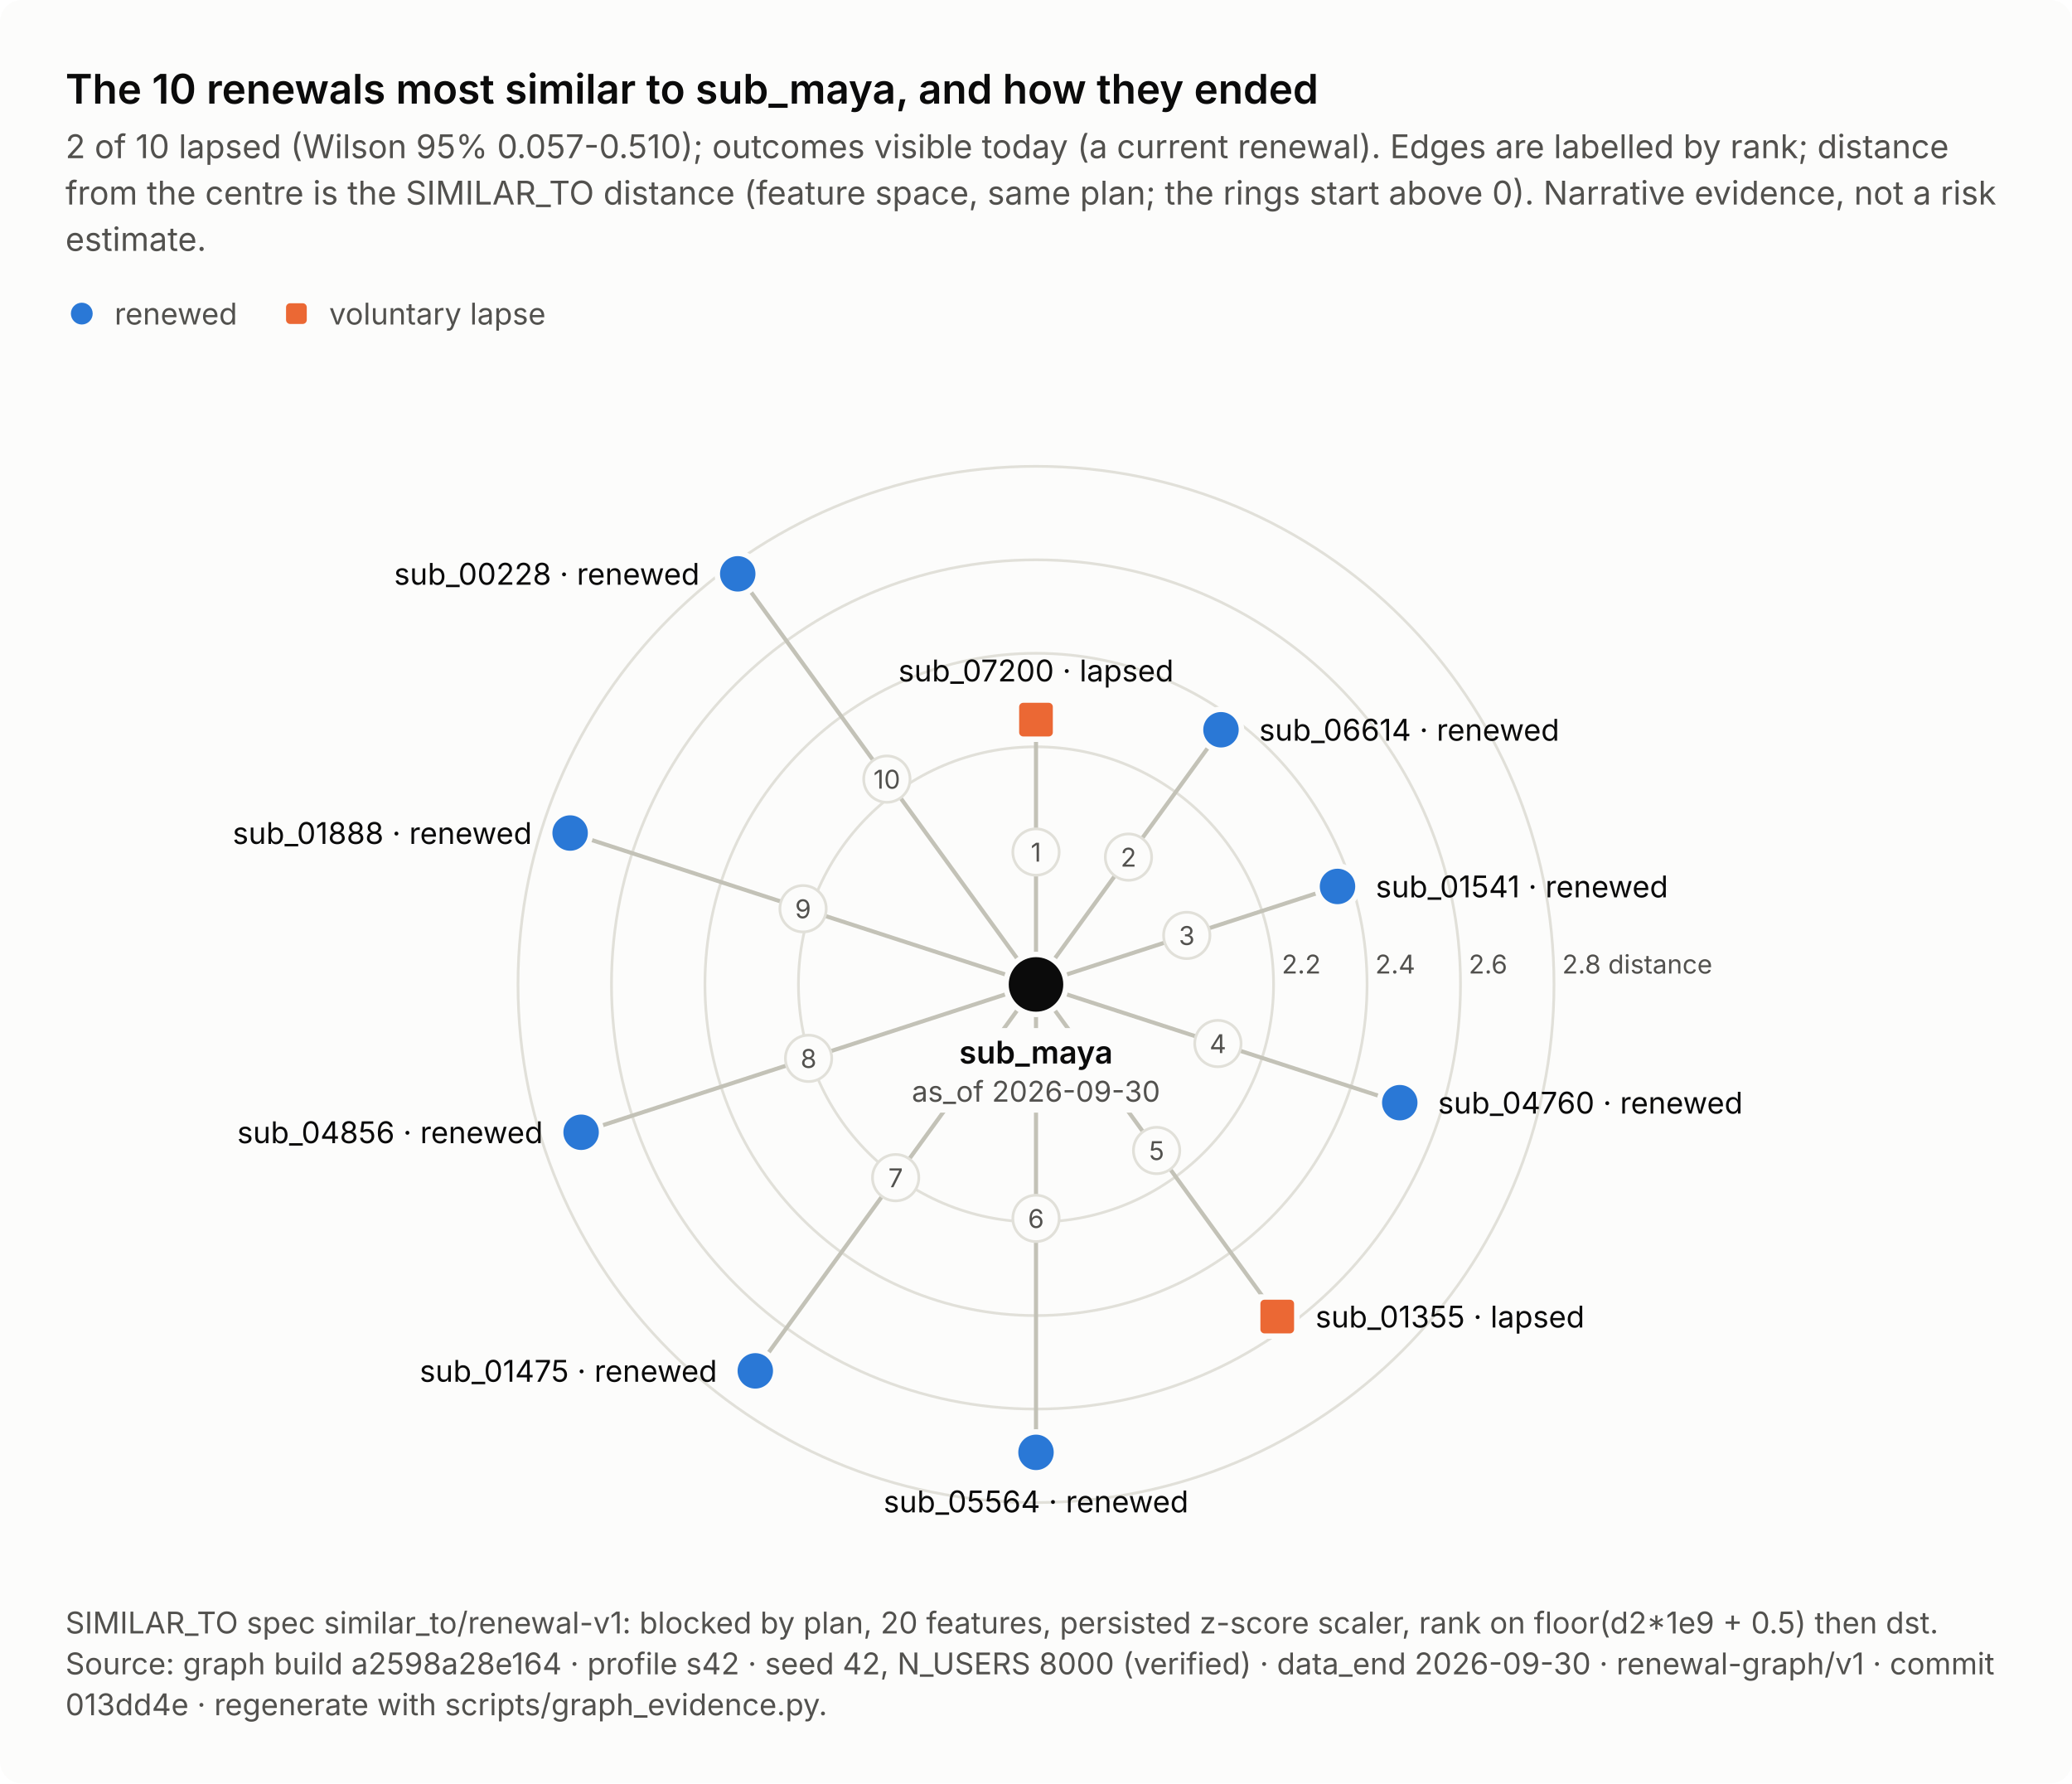
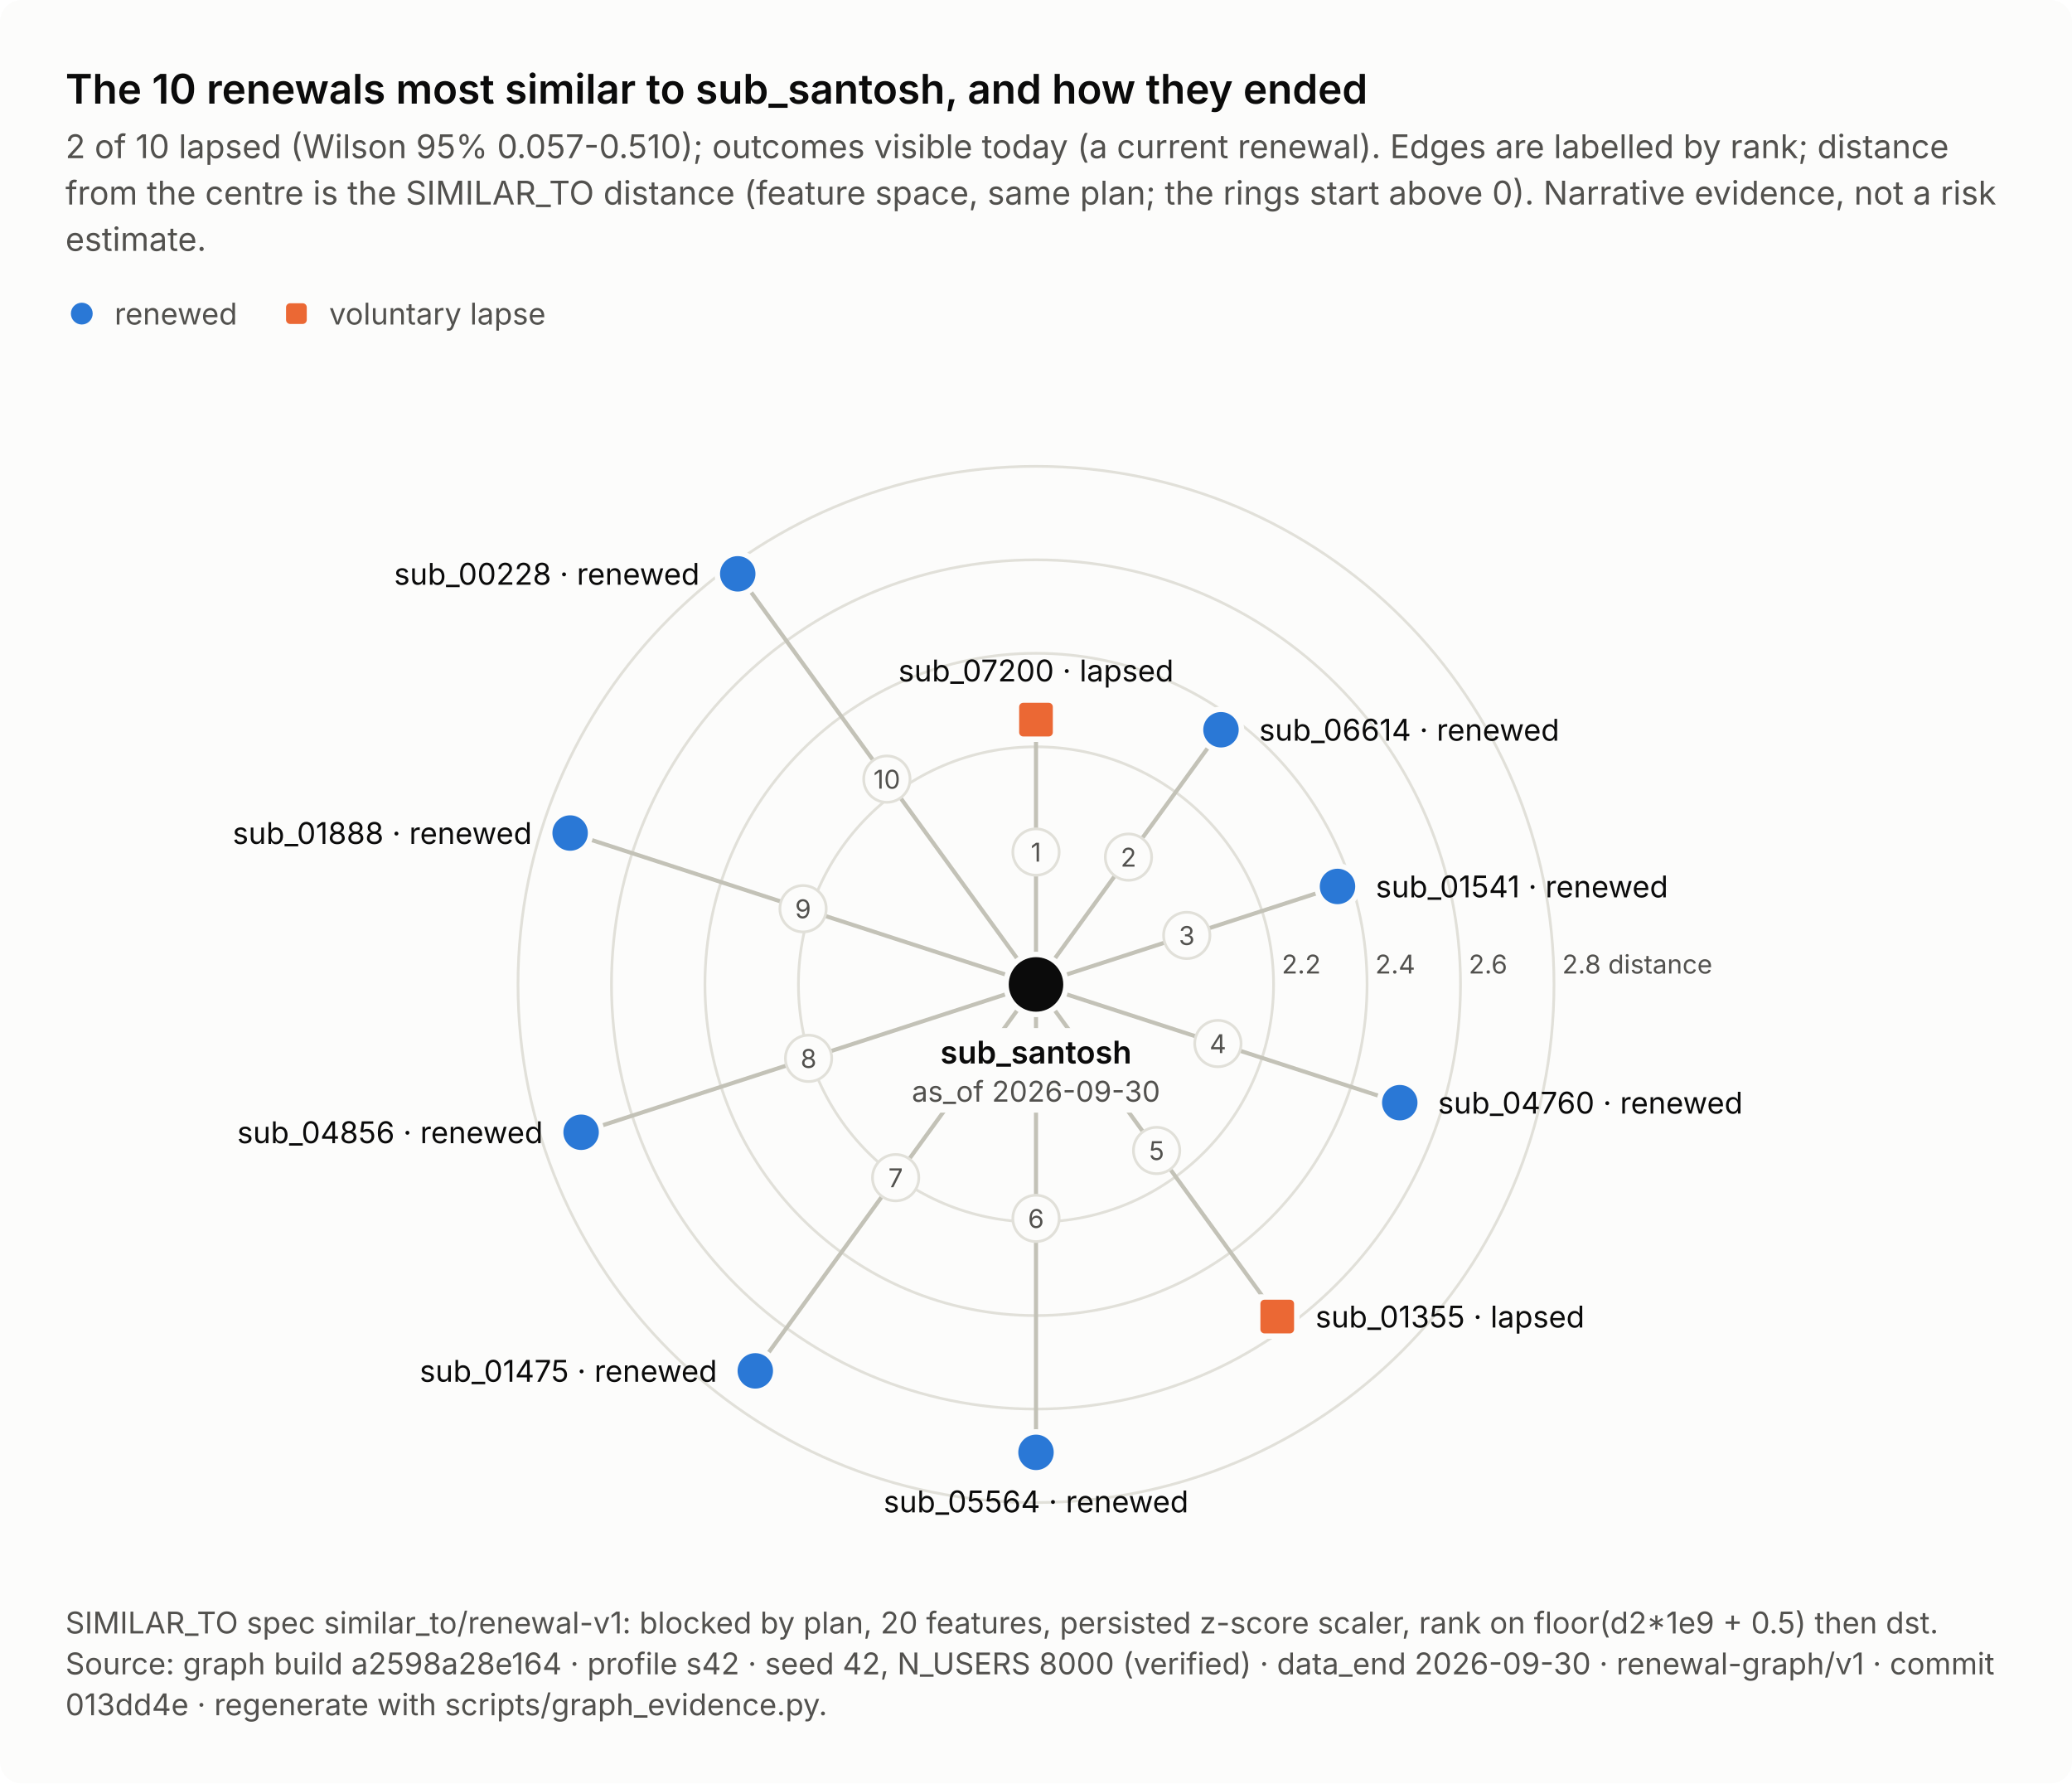
<svg xmlns="http://www.w3.org/2000/svg" width="760" height="654" viewBox="0 0 760 654" role="img" font-family="system-ui, -apple-system, 'Segoe UI', sans-serif">
  <rect width="760" height="654" rx="8" fill="#fcfcfb" />
-   <text x="24" y="38" font-size="15" fill="#0b0b0b" font-weight="600">The 10 renewals most similar to sub_maya, and how they ended</text>
+   <text x="24" y="38" font-size="15" fill="#0b0b0b" font-weight="600">The 10 renewals most similar to sub_santosh, and how they ended</text>
  <text x="24" y="58" font-size="12" fill="#52514e">2 of 10 lapsed (Wilson 95% 0.057-0.510); outcomes visible today (a current renewal). Edges are labelled by rank; distance</text>
  <text x="24" y="75" font-size="12" fill="#52514e">from the centre is the SIMILAR_TO distance (feature space, same plan; the rings start above 0). Narrative evidence, not a risk</text>
  <text x="24" y="92" font-size="12" fill="#52514e">estimate.</text>
  <circle cx="30" cy="115" r="6" fill="#fcfcfb" />
  <circle cx="30" cy="115" r="4" fill="#2a78d6" />
  <text x="42" y="119" font-size="11" fill="#52514e">renewed</text>
  <rect x="102.92" y="109.2" width="11.6" height="11.6" fill="#fcfcfb" rx="2" />
  <rect x="104.92" y="111.2" width="7.6" height="7.6" fill="#eb6834" rx="1.5" />
  <text x="120.72" y="119" font-size="11" fill="#52514e">voluntary lapse</text>
  <circle cx="380" cy="361" r="87.14" fill="none" stroke="#e1e0d9" stroke-width="1" />
  <circle cx="380" cy="361" r="121.43" fill="none" stroke="#e1e0d9" stroke-width="1" />
  <circle cx="380" cy="361" r="155.71" fill="none" stroke="#e1e0d9" stroke-width="1" />
  <circle cx="380" cy="361" r="190" fill="none" stroke="#e1e0d9" stroke-width="1" />
  <text x="470.14" y="357" font-size="9.5" fill="#52514e">2.2</text>
  <text x="504.43" y="357" font-size="9.5" fill="#52514e">2.4</text>
  <text x="538.71" y="357" font-size="9.5" fill="#52514e">2.6</text>
  <text x="573" y="357" font-size="9.5" fill="#52514e">2.8 distance</text>
  <line x1="380" y1="361" x2="380" y2="263.89" stroke="#c3c2b7" stroke-width="1.5" />
  <line x1="380" y1="361" x2="447.85" y2="267.61" stroke="#c3c2b7" stroke-width="1.5" />
  <line x1="380" y1="361" x2="490.59" y2="325.07" stroke="#c3c2b7" stroke-width="1.5" />
  <line x1="380" y1="361" x2="513.43" y2="404.36" stroke="#c3c2b7" stroke-width="1.5" />
  <line x1="380" y1="361" x2="468.49" y2="482.8" stroke="#c3c2b7" stroke-width="1.5" />
  <line x1="380" y1="361" x2="380" y2="532.59" stroke="#c3c2b7" stroke-width="1.5" />
  <line x1="380" y1="361" x2="277.04" y2="502.71" stroke="#c3c2b7" stroke-width="1.5" />
  <line x1="380" y1="361" x2="213.15" y2="415.21" stroke="#c3c2b7" stroke-width="1.5" />
  <line x1="380" y1="361" x2="209.12" y2="305.48" stroke="#c3c2b7" stroke-width="1.5" />
  <line x1="380" y1="361" x2="270.6" y2="210.43" stroke="#c3c2b7" stroke-width="1.5" />
  <circle cx="380" cy="312.45" r="8.5" fill="#fcfcfb" stroke="#e1e0d9" stroke-width="1" />
  <text x="380" y="315.95" font-size="9.5" fill="#52514e" text-anchor="middle" font-variant-numeric="tabular-nums">1</text>
  <circle cx="413.92" cy="314.31" r="8.5" fill="#fcfcfb" stroke="#e1e0d9" stroke-width="1" />
  <text x="413.92" y="317.81" font-size="9.5" fill="#52514e" text-anchor="middle" font-variant-numeric="tabular-nums">2</text>
  <circle cx="435.3" cy="343.03" r="8.5" fill="#fcfcfb" stroke="#e1e0d9" stroke-width="1" />
  <text x="435.3" y="346.53" font-size="9.5" fill="#52514e" text-anchor="middle" font-variant-numeric="tabular-nums">3</text>
  <circle cx="446.72" cy="382.68" r="8.5" fill="#fcfcfb" stroke="#e1e0d9" stroke-width="1" />
  <text x="446.72" y="386.18" font-size="9.5" fill="#52514e" text-anchor="middle" font-variant-numeric="tabular-nums">4</text>
  <circle cx="424.24" cy="421.9" r="8.5" fill="#fcfcfb" stroke="#e1e0d9" stroke-width="1" />
  <text x="424.24" y="425.4" font-size="9.5" fill="#52514e" text-anchor="middle" font-variant-numeric="tabular-nums">5</text>
  <circle cx="380" cy="446.8" r="8.5" fill="#fcfcfb" stroke="#e1e0d9" stroke-width="1" />
  <text x="380" y="450.3" font-size="9.5" fill="#52514e" text-anchor="middle" font-variant-numeric="tabular-nums">6</text>
  <circle cx="328.52" cy="431.86" r="8.5" fill="#fcfcfb" stroke="#e1e0d9" stroke-width="1" />
  <text x="328.52" y="435.36" font-size="9.5" fill="#52514e" text-anchor="middle" font-variant-numeric="tabular-nums">7</text>
  <circle cx="296.58" cy="388.11" r="8.5" fill="#fcfcfb" stroke="#e1e0d9" stroke-width="1" />
  <text x="296.58" y="391.61" font-size="9.5" fill="#52514e" text-anchor="middle" font-variant-numeric="tabular-nums">8</text>
  <circle cx="294.56" cy="333.24" r="8.5" fill="#fcfcfb" stroke="#e1e0d9" stroke-width="1" />
  <text x="294.56" y="336.74" font-size="9.5" fill="#52514e" text-anchor="middle" font-variant-numeric="tabular-nums">9</text>
  <circle cx="325.3" cy="285.71" r="8.5" fill="#fcfcfb" stroke="#e1e0d9" stroke-width="1" />
  <text x="325.3" y="289.21" font-size="9.5" fill="#52514e" text-anchor="middle" font-variant-numeric="tabular-nums">10</text>
  <g>
    <rect x="371.82" y="255.72" width="16.35" height="16.35" fill="#fcfcfb" rx="2" />
    <rect x="373.82" y="257.72" width="12.35" height="12.35" fill="#eb6834" rx="1.5" />
  </g>
  <text x="380" y="249.89" font-size="11" fill="#0b0b0b" text-anchor="middle">sub_07200 · lapsed</text>
  <g>
    <circle cx="447.85" cy="267.61" r="8.5" fill="#fcfcfb" />
    <circle cx="447.85" cy="267.61" r="6.5" fill="#2a78d6" />
  </g>
  <text x="461.85" y="271.61" font-size="11" fill="#0b0b0b">sub_06614 · renewed</text>
  <g>
    <circle cx="490.59" cy="325.07" r="8.5" fill="#fcfcfb" />
    <circle cx="490.59" cy="325.07" r="6.5" fill="#2a78d6" />
  </g>
  <text x="504.59" y="329.07" font-size="11" fill="#0b0b0b">sub_01541 · renewed</text>
  <g>
    <circle cx="513.43" cy="404.36" r="8.5" fill="#fcfcfb" />
    <circle cx="513.43" cy="404.36" r="6.5" fill="#2a78d6" />
  </g>
  <text x="527.43" y="408.36" font-size="11" fill="#0b0b0b">sub_04760 · renewed</text>
  <g>
    <rect x="460.31" y="474.62" width="16.35" height="16.35" fill="#fcfcfb" rx="2" />
    <rect x="462.31" y="476.62" width="12.35" height="12.35" fill="#eb6834" rx="1.5" />
  </g>
  <text x="482.49" y="486.8" font-size="11" fill="#0b0b0b">sub_01355 · lapsed</text>
  <g>
    <circle cx="380" cy="532.59" r="8.5" fill="#fcfcfb" />
    <circle cx="380" cy="532.59" r="6.5" fill="#2a78d6" />
  </g>
  <text x="380" y="554.59" font-size="11" fill="#0b0b0b" text-anchor="middle">sub_05564 · renewed</text>
  <g>
    <circle cx="277.04" cy="502.71" r="8.5" fill="#fcfcfb" />
    <circle cx="277.04" cy="502.71" r="6.5" fill="#2a78d6" />
  </g>
  <text x="263.04" y="506.71" font-size="11" fill="#0b0b0b" text-anchor="end">sub_01475 · renewed</text>
  <g>
    <circle cx="213.15" cy="415.21" r="8.5" fill="#fcfcfb" />
    <circle cx="213.15" cy="415.21" r="6.5" fill="#2a78d6" />
  </g>
  <text x="199.15" y="419.21" font-size="11" fill="#0b0b0b" text-anchor="end">sub_04856 · renewed</text>
  <g>
    <circle cx="209.12" cy="305.48" r="8.5" fill="#fcfcfb" />
    <circle cx="209.12" cy="305.48" r="6.5" fill="#2a78d6" />
  </g>
  <text x="195.12" y="309.48" font-size="11" fill="#0b0b0b" text-anchor="end">sub_01888 · renewed</text>
  <g>
    <circle cx="270.6" cy="210.43" r="8.5" fill="#fcfcfb" />
    <circle cx="270.6" cy="210.43" r="6.5" fill="#2a78d6" />
  </g>
  <text x="256.6" y="214.43" font-size="11" fill="#0b0b0b" text-anchor="end">sub_00228 · renewed</text>
  <circle cx="380" cy="361" r="12" fill="#fcfcfb" />
  <circle cx="380" cy="361" r="10" fill="#0b0b0b" />
  <rect x="331.38" y="377" width="97.24" height="31" fill="#fcfcfb" rx="4" />
-   <text x="380" y="390" font-size="11.5" fill="#0b0b0b" text-anchor="middle" font-weight="600">sub_maya</text>
+   <text x="380" y="390" font-size="11.5" fill="#0b0b0b" text-anchor="middle" font-weight="600">sub_santosh</text>
  <text x="380" y="404" font-size="10.5" fill="#52514e" text-anchor="middle">as_of 2026-09-30</text>
  <text x="24" y="599" font-size="11" fill="#52514e">SIMILAR_TO spec similar_to/renewal-v1: blocked by plan, 20 features, persisted z-score scaler, rank on floor(d2*1e9 + 0.5) then dst.</text>
  <text x="24" y="614" font-size="11" fill="#52514e">Source: graph build a2598a28e164 · profile s42 · seed 42, N_USERS 8000 (verified) · data_end 2026-09-30 · renewal-graph/v1 · commit</text>
  <text x="24" y="629" font-size="11" fill="#52514e">013dd4e · regenerate with scripts/graph_evidence.py.</text>
</svg>
